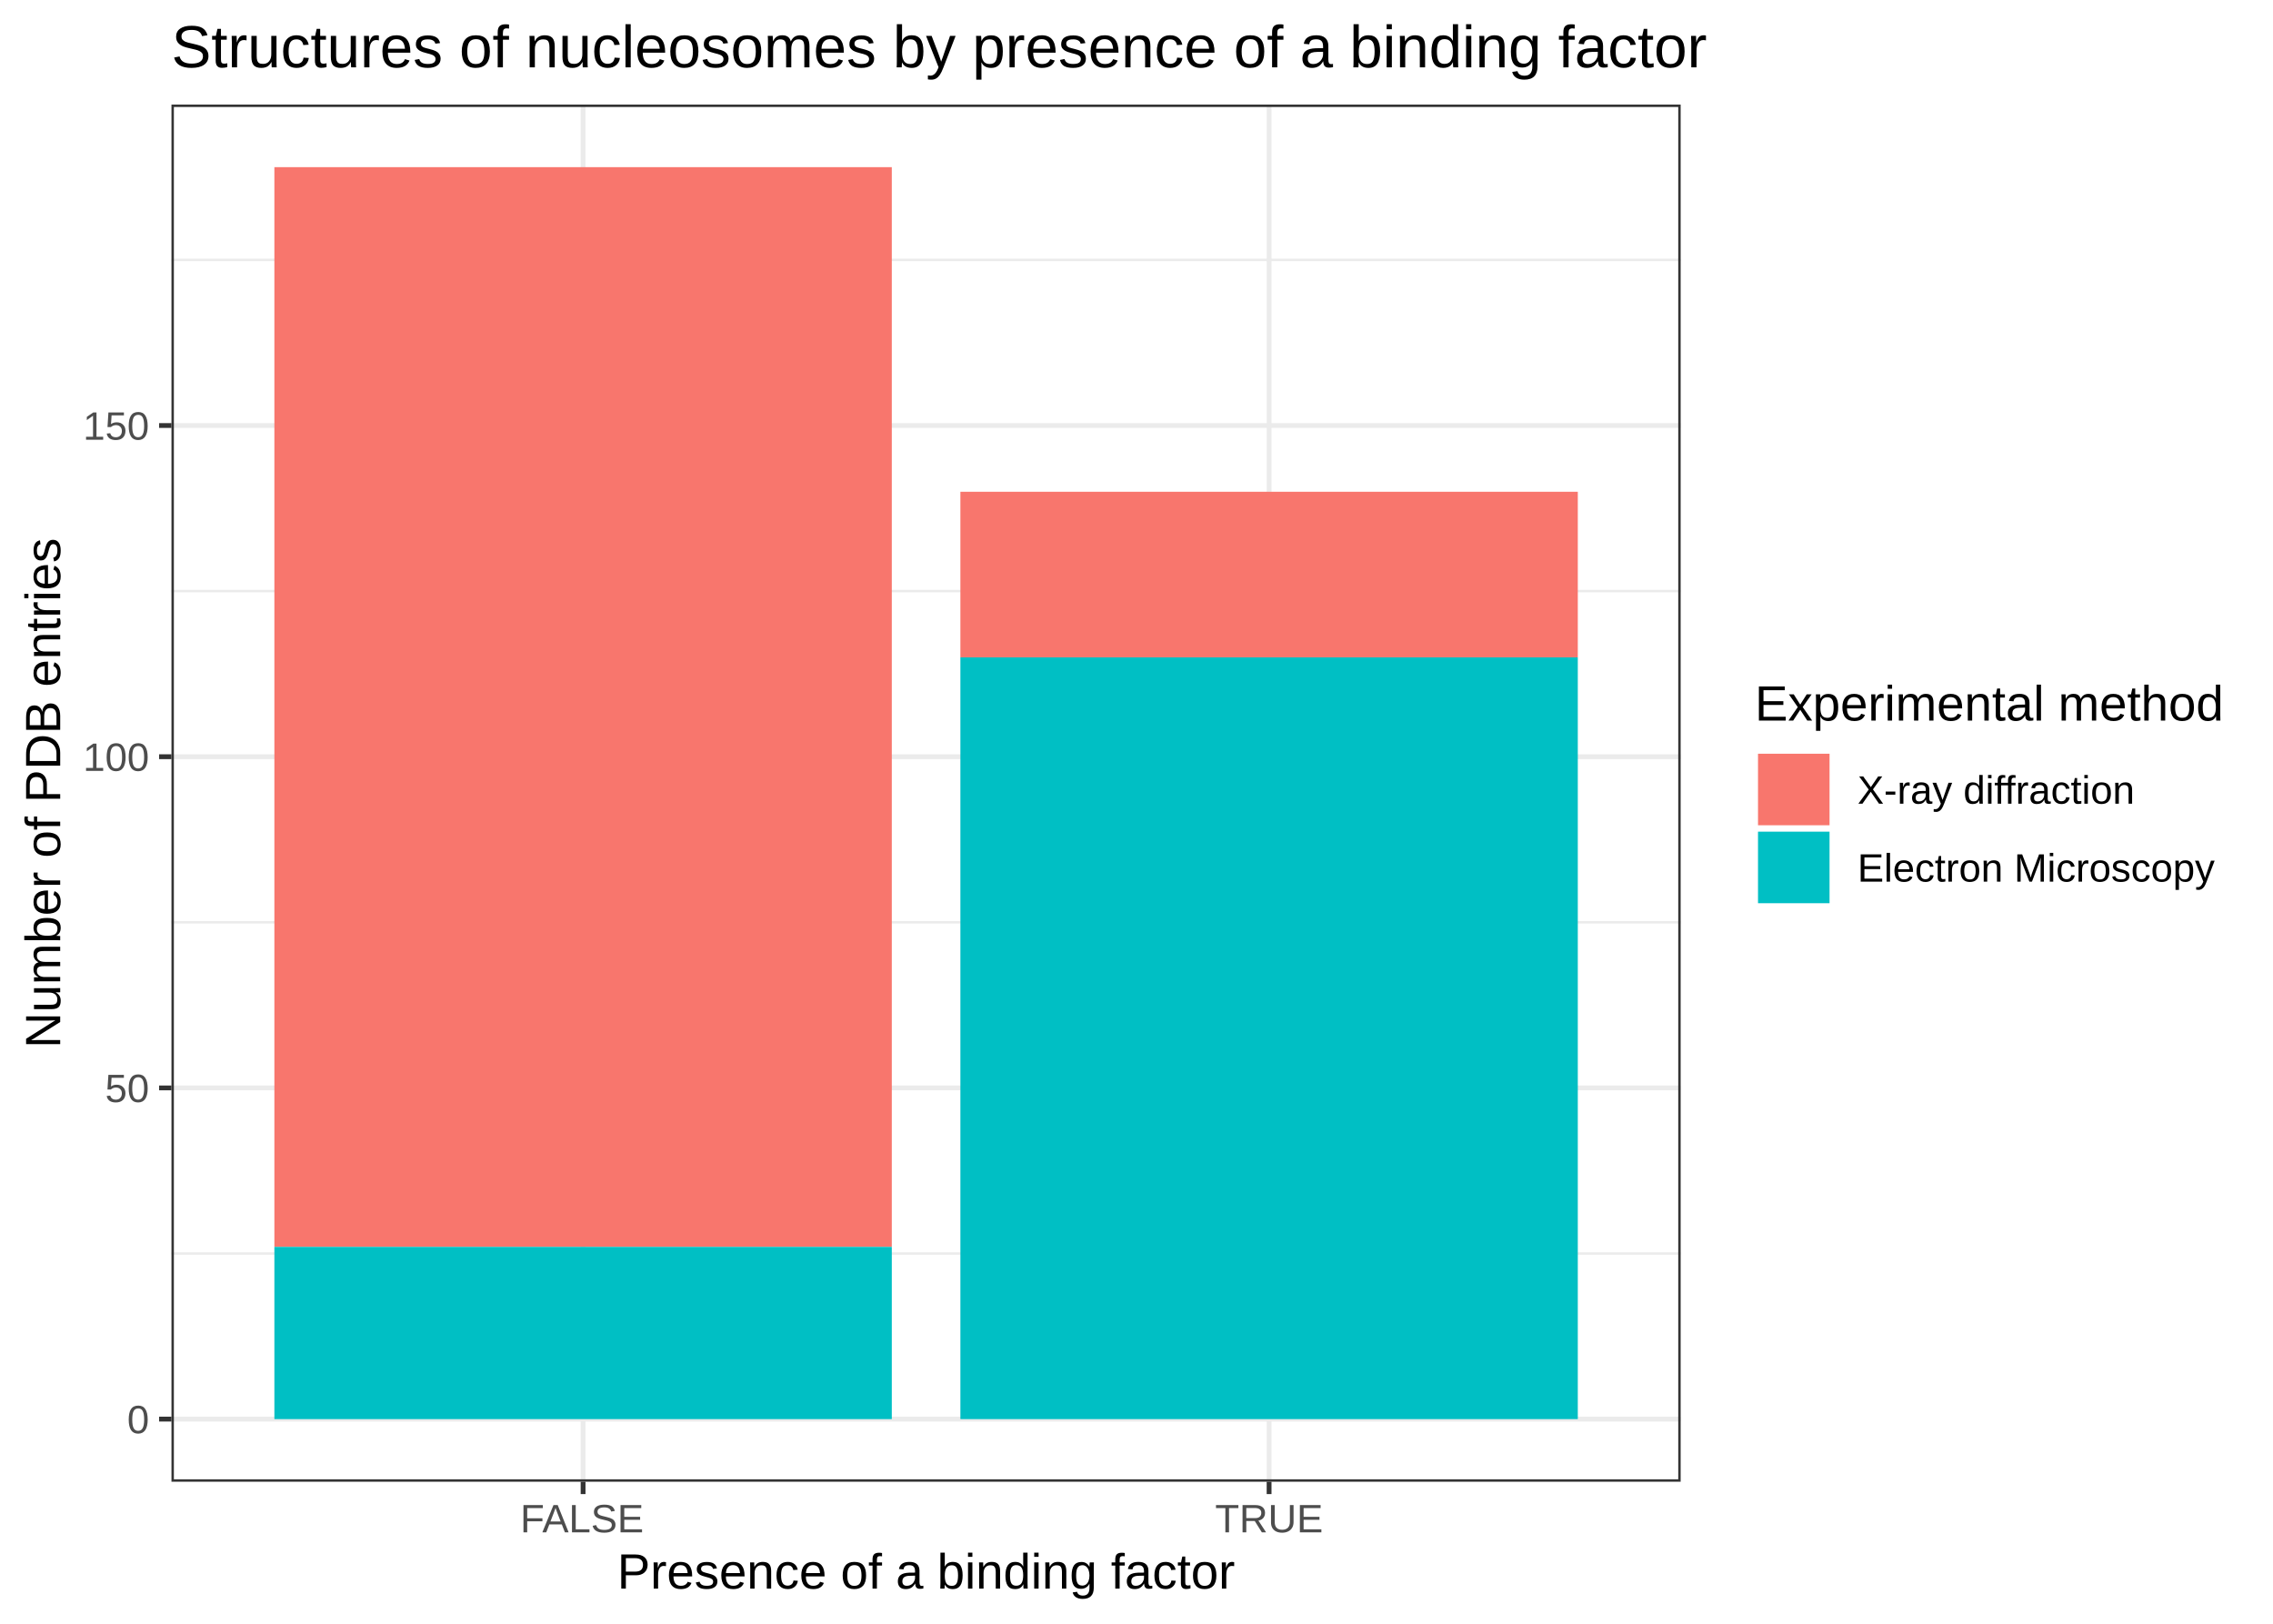
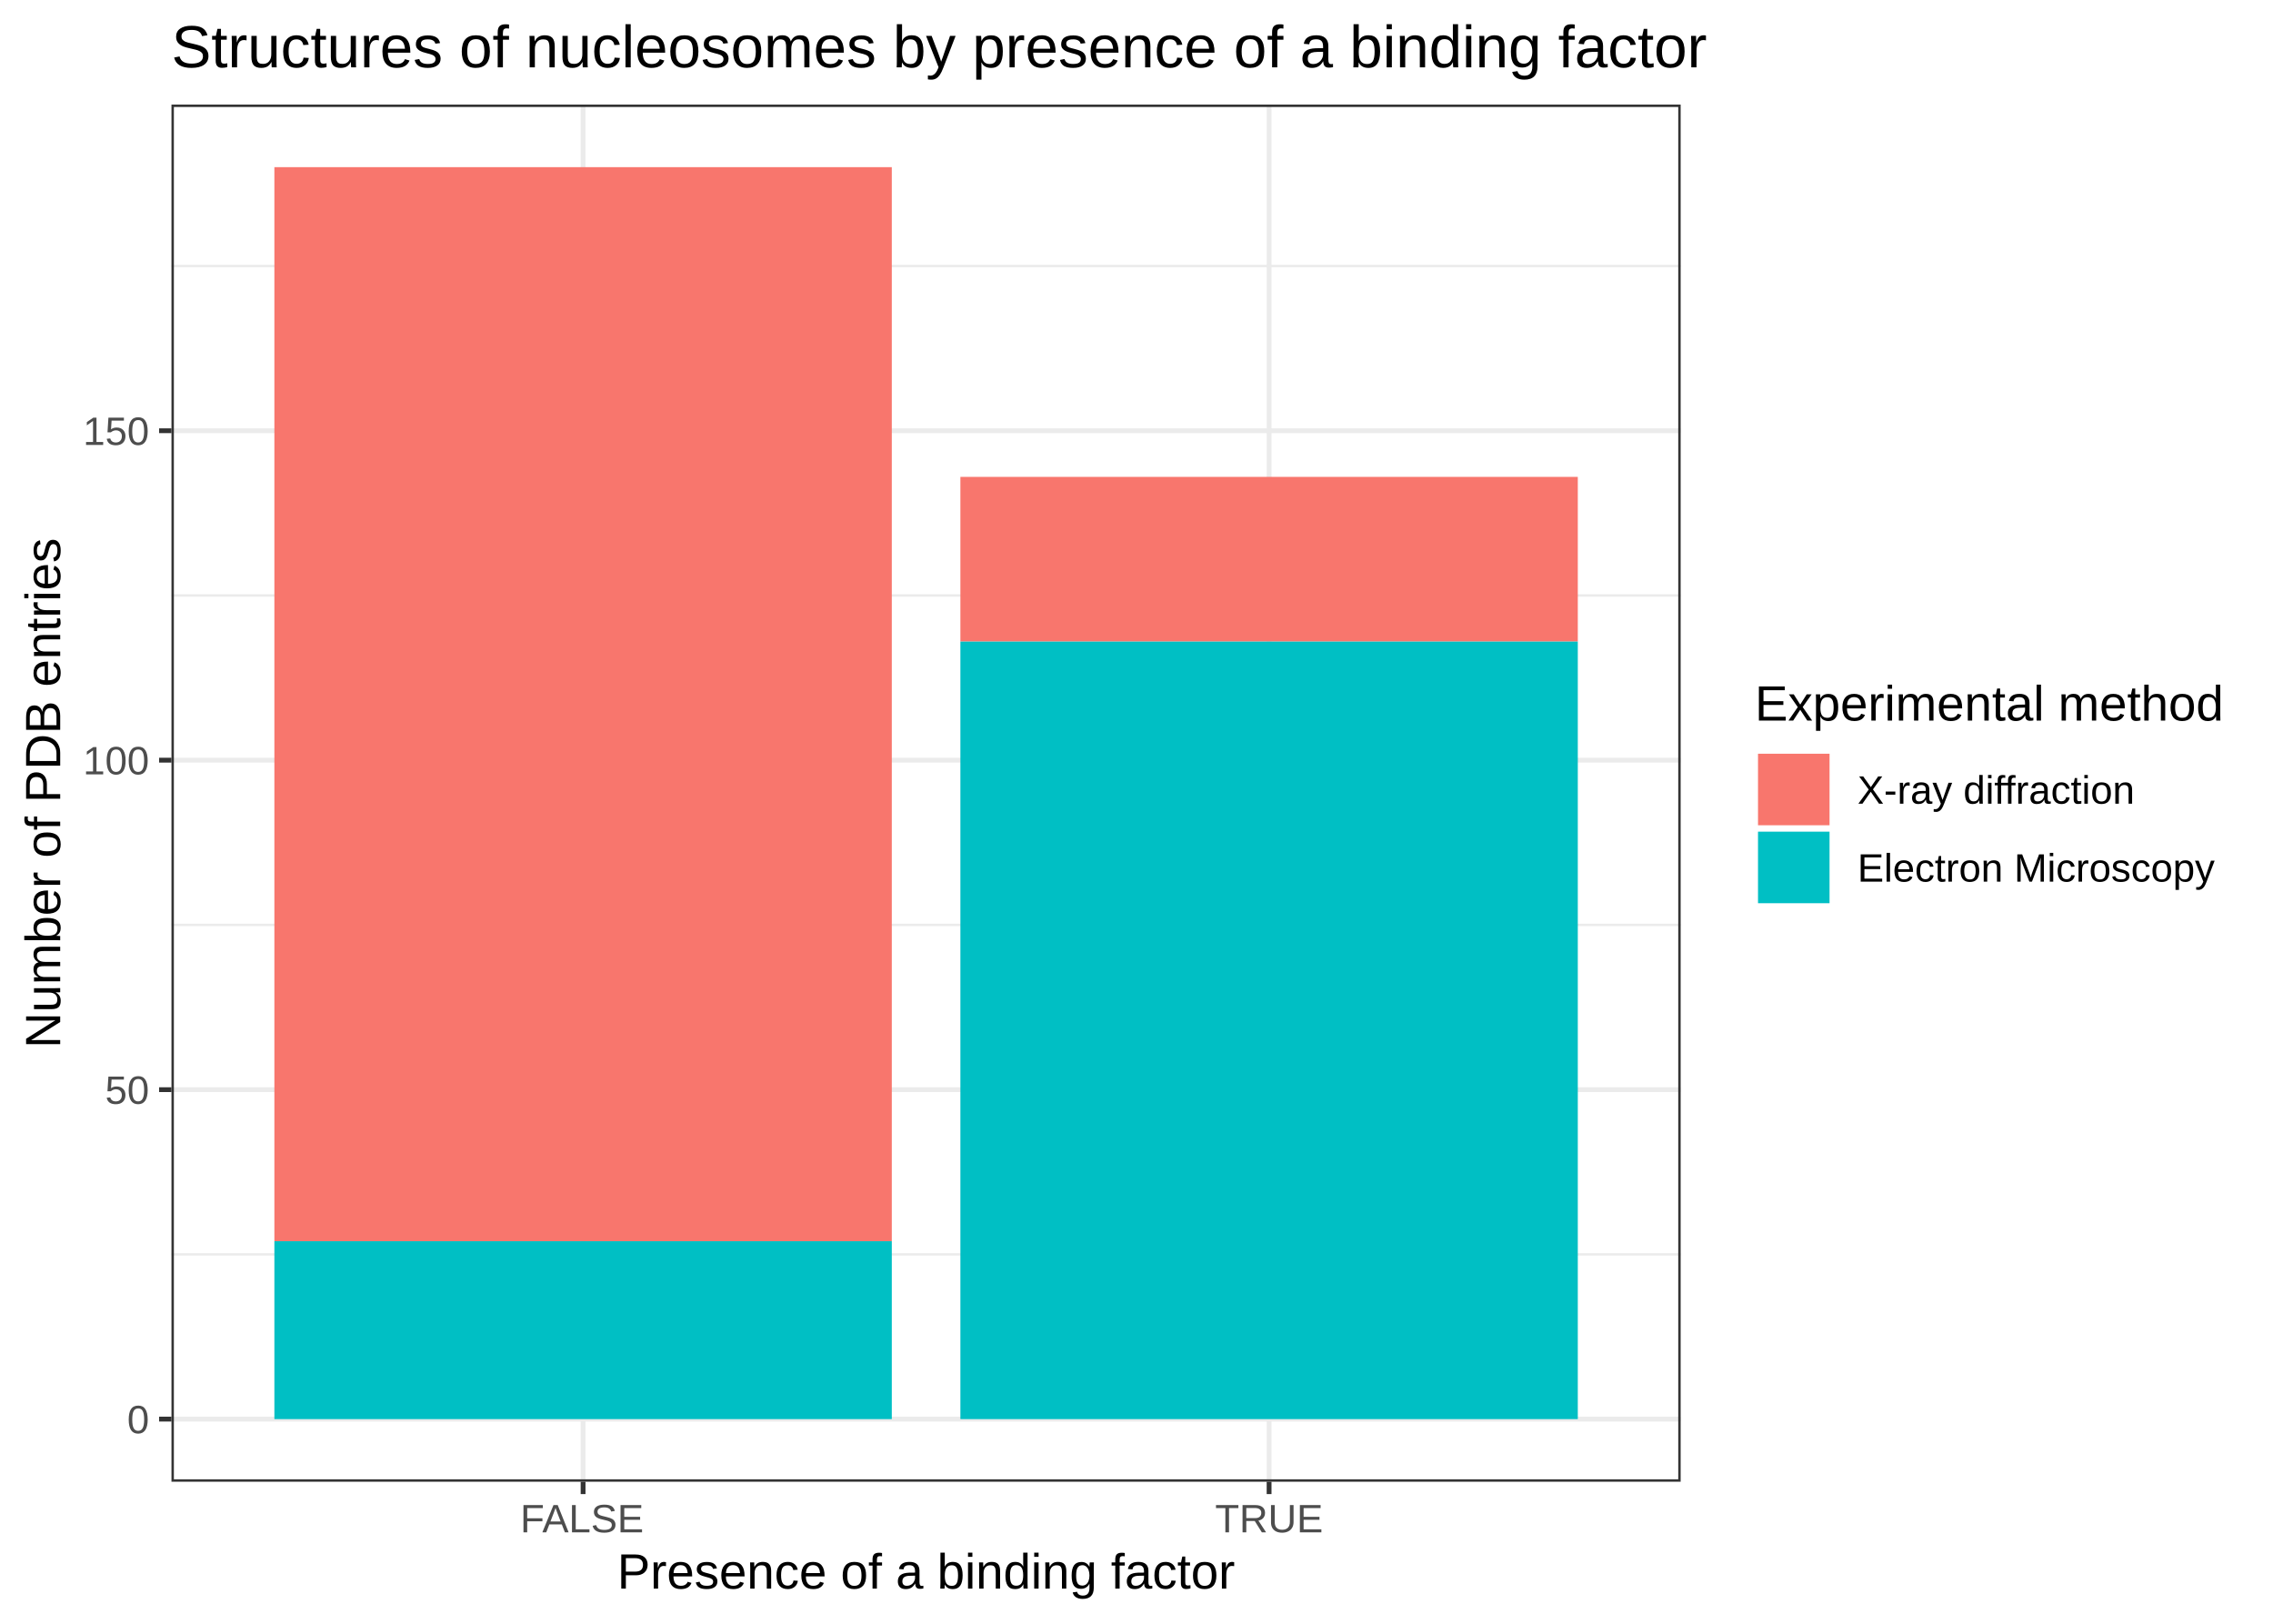
<svg xmlns="http://www.w3.org/2000/svg" viewBox="0 0 504.00 360.00">
  <defs>
    <style type="text/css">
    line, polyline, polygon, path, rect, circle {
      fill: none;
      stroke: #000000;
      stroke-linecap: round;
      stroke-linejoin: round;
      stroke-miterlimit: 10.00;
    }
  </style>
  </defs>
  <rect width="100%" height="100%" style="stroke: none; fill: #FFFFFF;" />
  <rect x="0" y="0" width="504.00" height="360.00" style="stroke-width: 1.07; stroke: #FFFFFF; fill: #FFFFFF;" />
  <defs>
    <clipPath id="cpMzguMDJ8MzcyLjY2fDMyOC41MXwyMy4xOQ==">
      <rect x="38.02" y="23.19" width="334.64" height="305.32" />
    </clipPath>
  </defs>
  <rect x="38.02" y="23.19" width="334.64" height="305.32" style="stroke-width: 1.07; stroke: none; fill: #FFFFFF;" clip-path="url(#cpMzguMDJ8MzcyLjY2fDMyOC41MXwyMy4xOQ==)" />
-   <polyline points="38.02,277.92 372.66,277.92 " style="stroke-width: 0.53; stroke: #EBEBEB; stroke-linecap: butt;" clip-path="url(#cpMzguMDJ8MzcyLjY2fDMyOC41MXwyMy4xOQ==)" />
-   <polyline points="38.02,204.49 372.66,204.49 " style="stroke-width: 0.53; stroke: #EBEBEB; stroke-linecap: butt;" clip-path="url(#cpMzguMDJ8MzcyLjY2fDMyOC41MXwyMy4xOQ==)" />
-   <polyline points="38.02,131.05 372.66,131.05 " style="stroke-width: 0.53; stroke: #EBEBEB; stroke-linecap: butt;" clip-path="url(#cpMzguMDJ8MzcyLjY2fDMyOC41MXwyMy4xOQ==)" />
-   <polyline points="38.02,57.62 372.66,57.62 " style="stroke-width: 0.53; stroke: #EBEBEB; stroke-linecap: butt;" clip-path="url(#cpMzguMDJ8MzcyLjY2fDMyOC41MXwyMy4xOQ==)" />
+   <polyline points="38.02,278.11 372.66,278.11 " style="stroke-width: 0.53; stroke: #EBEBEB; stroke-linecap: butt;" clip-path="url(#cpMzguMDJ8MzcyLjY2fDMyOC41MXwyMy4xOQ==)" />
+   <polyline points="38.02,205.06 372.66,205.06 " style="stroke-width: 0.53; stroke: #EBEBEB; stroke-linecap: butt;" clip-path="url(#cpMzguMDJ8MzcyLjY2fDMyOC41MXwyMy4xOQ==)" />
+   <polyline points="38.02,132.02 372.66,132.02 " style="stroke-width: 0.53; stroke: #EBEBEB; stroke-linecap: butt;" clip-path="url(#cpMzguMDJ8MzcyLjY2fDMyOC41MXwyMy4xOQ==)" />
+   <polyline points="38.02,58.98 372.66,58.98 " style="stroke-width: 0.53; stroke: #EBEBEB; stroke-linecap: butt;" clip-path="url(#cpMzguMDJ8MzcyLjY2fDMyOC41MXwyMy4xOQ==)" />
  <polyline points="38.02,314.63 372.66,314.63 " style="stroke-width: 1.07; stroke: #EBEBEB; stroke-linecap: butt;" clip-path="url(#cpMzguMDJ8MzcyLjY2fDMyOC41MXwyMy4xOQ==)" />
-   <polyline points="38.02,241.20 372.66,241.20 " style="stroke-width: 1.07; stroke: #EBEBEB; stroke-linecap: butt;" clip-path="url(#cpMzguMDJ8MzcyLjY2fDMyOC41MXwyMy4xOQ==)" />
-   <polyline points="38.02,167.77 372.66,167.77 " style="stroke-width: 1.07; stroke: #EBEBEB; stroke-linecap: butt;" clip-path="url(#cpMzguMDJ8MzcyLjY2fDMyOC41MXwyMy4xOQ==)" />
-   <polyline points="38.02,94.34 372.66,94.34 " style="stroke-width: 1.07; stroke: #EBEBEB; stroke-linecap: butt;" clip-path="url(#cpMzguMDJ8MzcyLjY2fDMyOC41MXwyMy4xOQ==)" />
+   <polyline points="38.02,241.59 372.66,241.59 " style="stroke-width: 1.07; stroke: #EBEBEB; stroke-linecap: butt;" clip-path="url(#cpMzguMDJ8MzcyLjY2fDMyOC41MXwyMy4xOQ==)" />
+   <polyline points="38.02,168.54 372.66,168.54 " style="stroke-width: 1.07; stroke: #EBEBEB; stroke-linecap: butt;" clip-path="url(#cpMzguMDJ8MzcyLjY2fDMyOC41MXwyMy4xOQ==)" />
+   <polyline points="38.02,95.50 372.66,95.50 " style="stroke-width: 1.07; stroke: #EBEBEB; stroke-linecap: butt;" clip-path="url(#cpMzguMDJ8MzcyLjY2fDMyOC41MXwyMy4xOQ==)" />
  <polyline points="129.29,328.51 129.29,23.19 " style="stroke-width: 1.07; stroke: #EBEBEB; stroke-linecap: butt;" clip-path="url(#cpMzguMDJ8MzcyLjY2fDMyOC41MXwyMy4xOQ==)" />
  <polyline points="281.40,328.51 281.40,23.19 " style="stroke-width: 1.07; stroke: #EBEBEB; stroke-linecap: butt;" clip-path="url(#cpMzguMDJ8MzcyLjY2fDMyOC41MXwyMy4xOQ==)" />
-   <rect x="60.84" y="37.06" width="136.90" height="239.38" style="stroke-width: 1.07; stroke: none; stroke-linecap: square; stroke-linejoin: miter; fill: #F8766D;" clip-path="url(#cpMzguMDJ8MzcyLjY2fDMyOC41MXwyMy4xOQ==)" />
-   <rect x="60.84" y="276.45" width="136.90" height="38.18" style="stroke-width: 1.07; stroke: none; stroke-linecap: square; stroke-linejoin: miter; fill: #00BFC4;" clip-path="url(#cpMzguMDJ8MzcyLjY2fDMyOC41MXwyMy4xOQ==)" />
-   <rect x="212.95" y="109.03" width="136.90" height="36.72" style="stroke-width: 1.07; stroke: none; stroke-linecap: square; stroke-linejoin: miter; fill: #F8766D;" clip-path="url(#cpMzguMDJ8MzcyLjY2fDMyOC41MXwyMy4xOQ==)" />
-   <rect x="212.95" y="145.74" width="136.90" height="168.89" style="stroke-width: 1.07; stroke: none; stroke-linecap: square; stroke-linejoin: miter; fill: #00BFC4;" clip-path="url(#cpMzguMDJ8MzcyLjY2fDMyOC41MXwyMy4xOQ==)" />
+   <rect x="60.84" y="37.06" width="136.90" height="238.12" style="stroke-width: 1.07; stroke: none; stroke-linecap: square; stroke-linejoin: miter; fill: #F8766D;" clip-path="url(#cpMzguMDJ8MzcyLjY2fDMyOC41MXwyMy4xOQ==)" />
+   <rect x="60.84" y="275.19" width="136.90" height="39.44" style="stroke-width: 1.07; stroke: none; stroke-linecap: square; stroke-linejoin: miter; fill: #00BFC4;" clip-path="url(#cpMzguMDJ8MzcyLjY2fDMyOC41MXwyMy4xOQ==)" />
+   <rect x="212.95" y="105.73" width="136.90" height="36.52" style="stroke-width: 1.07; stroke: none; stroke-linecap: square; stroke-linejoin: miter; fill: #F8766D;" clip-path="url(#cpMzguMDJ8MzcyLjY2fDMyOC41MXwyMy4xOQ==)" />
+   <rect x="212.95" y="142.25" width="136.90" height="172.38" style="stroke-width: 1.07; stroke: none; stroke-linecap: square; stroke-linejoin: miter; fill: #00BFC4;" clip-path="url(#cpMzguMDJ8MzcyLjY2fDMyOC41MXwyMy4xOQ==)" />
  <rect x="38.02" y="23.19" width="334.64" height="305.32" style="stroke-width: 1.07; stroke: #333333;" clip-path="url(#cpMzguMDJ8MzcyLjY2fDMyOC41MXwyMy4xOQ==)" />
  <defs>
    <clipPath id="cpMC4wMHw1MDQuMDB8MzYwLjAwfDAuMDA=">
      <rect x="0.00" y="0.00" width="504.00" height="360.00" />
    </clipPath>
  </defs>
  <g clip-path="url(#cpMC4wMHw1MDQuMDB8MzYwLjAwfDAuMDA=)">
    <text x="28.20" y="317.78" style="font-size: 8.80px; fill: #4D4D4D; font-family: Arial;" textLength="4.89px" lengthAdjust="spacingAndGlyphs">0</text>
  </g>
  <g clip-path="url(#cpMC4wMHw1MDQuMDB8MzYwLjAwfDAuMDA=)">
-     <text x="23.30" y="244.35" style="font-size: 8.80px; fill: #4D4D4D; font-family: Arial;" textLength="9.79px" lengthAdjust="spacingAndGlyphs">50</text>
+     <text x="23.30" y="244.74" style="font-size: 8.80px; fill: #4D4D4D; font-family: Arial;" textLength="9.79px" lengthAdjust="spacingAndGlyphs">50</text>
  </g>
  <g clip-path="url(#cpMC4wMHw1MDQuMDB8MzYwLjAwfDAuMDA=)">
-     <text x="18.41" y="170.92" style="font-size: 8.80px; fill: #4D4D4D; font-family: Arial;" textLength="14.68px" lengthAdjust="spacingAndGlyphs">100</text>
+     <text x="18.41" y="171.69" style="font-size: 8.80px; fill: #4D4D4D; font-family: Arial;" textLength="14.68px" lengthAdjust="spacingAndGlyphs">100</text>
  </g>
  <g clip-path="url(#cpMC4wMHw1MDQuMDB8MzYwLjAwfDAuMDA=)">
-     <text x="18.41" y="97.49" style="font-size: 8.80px; fill: #4D4D4D; font-family: Arial;" textLength="14.68px" lengthAdjust="spacingAndGlyphs">150</text>
+     <text x="18.41" y="98.65" style="font-size: 8.80px; fill: #4D4D4D; font-family: Arial;" textLength="14.68px" lengthAdjust="spacingAndGlyphs">150</text>
  </g>
  <polyline points="35.28,314.63 38.02,314.63 " style="stroke-width: 1.07; stroke: #333333; stroke-linecap: butt;" clip-path="url(#cpMC4wMHw1MDQuMDB8MzYwLjAwfDAuMDA=)" />
-   <polyline points="35.28,241.20 38.02,241.20 " style="stroke-width: 1.07; stroke: #333333; stroke-linecap: butt;" clip-path="url(#cpMC4wMHw1MDQuMDB8MzYwLjAwfDAuMDA=)" />
-   <polyline points="35.28,167.77 38.02,167.77 " style="stroke-width: 1.07; stroke: #333333; stroke-linecap: butt;" clip-path="url(#cpMC4wMHw1MDQuMDB8MzYwLjAwfDAuMDA=)" />
-   <polyline points="35.28,94.34 38.02,94.34 " style="stroke-width: 1.07; stroke: #333333; stroke-linecap: butt;" clip-path="url(#cpMC4wMHw1MDQuMDB8MzYwLjAwfDAuMDA=)" />
+   <polyline points="35.28,241.59 38.02,241.59 " style="stroke-width: 1.07; stroke: #333333; stroke-linecap: butt;" clip-path="url(#cpMC4wMHw1MDQuMDB8MzYwLjAwfDAuMDA=)" />
+   <polyline points="35.28,168.54 38.02,168.54 " style="stroke-width: 1.07; stroke: #333333; stroke-linecap: butt;" clip-path="url(#cpMC4wMHw1MDQuMDB8MzYwLjAwfDAuMDA=)" />
+   <polyline points="35.28,95.50 38.02,95.50 " style="stroke-width: 1.07; stroke: #333333; stroke-linecap: butt;" clip-path="url(#cpMC4wMHw1MDQuMDB8MzYwLjAwfDAuMDA=)" />
  <polyline points="129.29,331.25 129.29,328.51 " style="stroke-width: 1.07; stroke: #333333; stroke-linecap: butt;" clip-path="url(#cpMC4wMHw1MDQuMDB8MzYwLjAwfDAuMDA=)" />
  <polyline points="281.40,331.25 281.40,328.51 " style="stroke-width: 1.07; stroke: #333333; stroke-linecap: butt;" clip-path="url(#cpMC4wMHw1MDQuMDB8MzYwLjAwfDAuMDA=)" />
  <g clip-path="url(#cpMC4wMHw1MDQuMDB8MzYwLjAwfDAuMDA=)">
    <text x="115.35" y="339.74" style="font-size: 8.80px; fill: #4D4D4D; font-family: Arial;" textLength="27.88px" lengthAdjust="spacingAndGlyphs">FALSE</text>
  </g>
  <g clip-path="url(#cpMC4wMHw1MDQuMDB8MzYwLjAwfDAuMDA=)">
    <text x="269.42" y="339.74" style="font-size: 8.80px; fill: #4D4D4D; font-family: Arial;" textLength="23.96px" lengthAdjust="spacingAndGlyphs">TRUE</text>
  </g>
  <g clip-path="url(#cpMC4wMHw1MDQuMDB8MzYwLjAwfDAuMDA=)">
    <text x="136.85" y="352.21" style="font-size: 11.00px; font-family: Arial;" textLength="136.97px" lengthAdjust="spacingAndGlyphs">Presence of a binding factor</text>
  </g>
  <g clip-path="url(#cpMC4wMHw1MDQuMDB8MzYwLjAwfDAuMDA=)">
    <text transform="translate(13.35,232.40) rotate(-90)" style="font-size: 11.00px; font-family: Arial;" textLength="113.10px" lengthAdjust="spacingAndGlyphs">Number of PDB entries</text>
  </g>
  <rect x="383.62" y="145.25" width="114.90" height="61.19" style="stroke-width: 1.07; stroke: none; fill: #FFFFFF;" clip-path="url(#cpMC4wMHw1MDQuMDB8MzYwLjAwfDAuMDA=)" />
  <g clip-path="url(#cpMC4wMHw1MDQuMDB8MzYwLjAwfDAuMDA=)">
    <text x="389.10" y="159.76" style="font-size: 11.00px; font-family: Arial;" textLength="103.94px" lengthAdjust="spacingAndGlyphs">Experimental method</text>
  </g>
  <rect x="389.10" y="166.40" width="17.28" height="17.28" style="stroke-width: 1.07; stroke: none; fill: #FFFFFF;" clip-path="url(#cpMC4wMHw1MDQuMDB8MzYwLjAwfDAuMDA=)" />
  <rect x="389.81" y="167.11" width="15.86" height="15.86" style="stroke-width: 1.07; stroke: none; stroke-linecap: square; stroke-linejoin: miter; fill: #F8766D;" clip-path="url(#cpMC4wMHw1MDQuMDB8MzYwLjAwfDAuMDA=)" />
  <rect x="389.10" y="183.68" width="17.28" height="17.28" style="stroke-width: 1.07; stroke: none; fill: #FFFFFF;" clip-path="url(#cpMC4wMHw1MDQuMDB8MzYwLjAwfDAuMDA=)" />
  <rect x="389.81" y="184.39" width="15.86" height="15.86" style="stroke-width: 1.07; stroke: none; stroke-linecap: square; stroke-linejoin: miter; fill: #00BFC4;" clip-path="url(#cpMC4wMHw1MDQuMDB8MzYwLjAwfDAuMDA=)" />
  <g clip-path="url(#cpMC4wMHw1MDQuMDB8MzYwLjAwfDAuMDA=)">
    <text x="411.86" y="178.19" style="font-size: 8.80px; font-family: Arial;" textLength="61.62px" lengthAdjust="spacingAndGlyphs">X-ray diffraction</text>
  </g>
  <g clip-path="url(#cpMC4wMHw1MDQuMDB8MzYwLjAwfDAuMDA=)">
    <text x="411.86" y="195.47" style="font-size: 8.80px; font-family: Arial;" textLength="79.23px" lengthAdjust="spacingAndGlyphs">Electron Microscopy</text>
  </g>
  <g clip-path="url(#cpMC4wMHw1MDQuMDB8MzYwLjAwfDAuMDA=)">
    <text x="38.02" y="14.93" style="font-size: 13.20px; font-family: Arial;" textLength="340.45px" lengthAdjust="spacingAndGlyphs">Structures of nucleosomes by presence of a binding factor</text>
  </g>
</svg>
